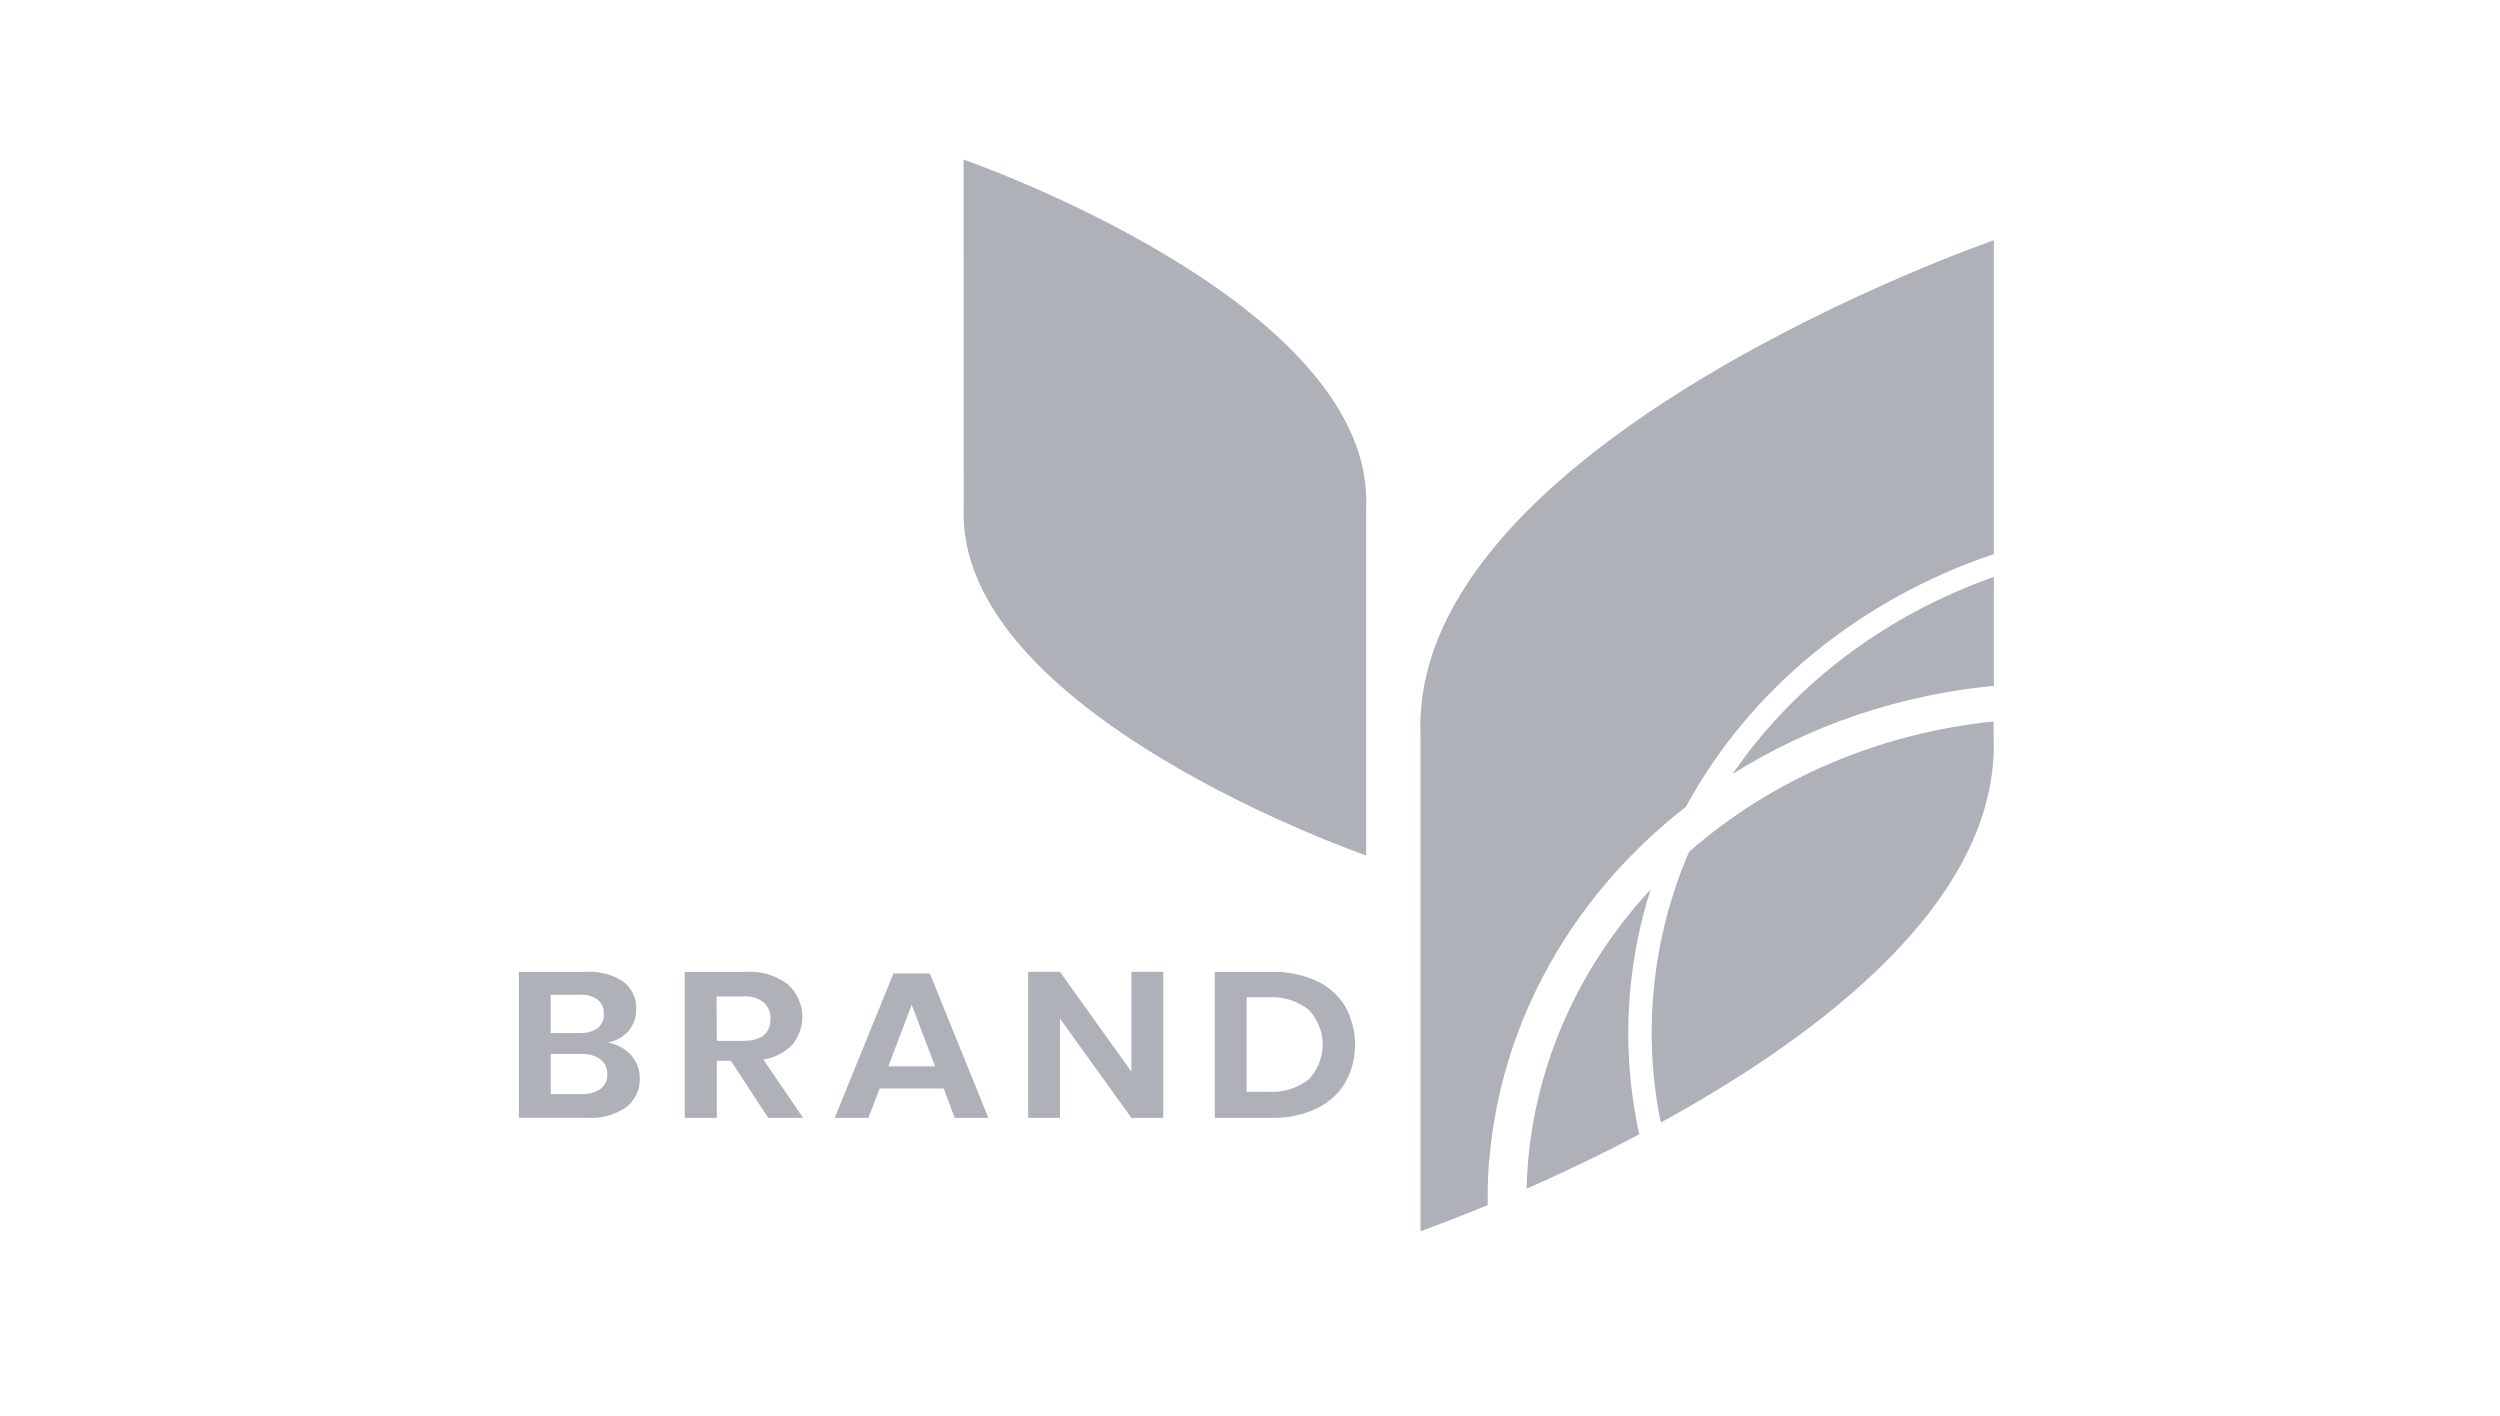
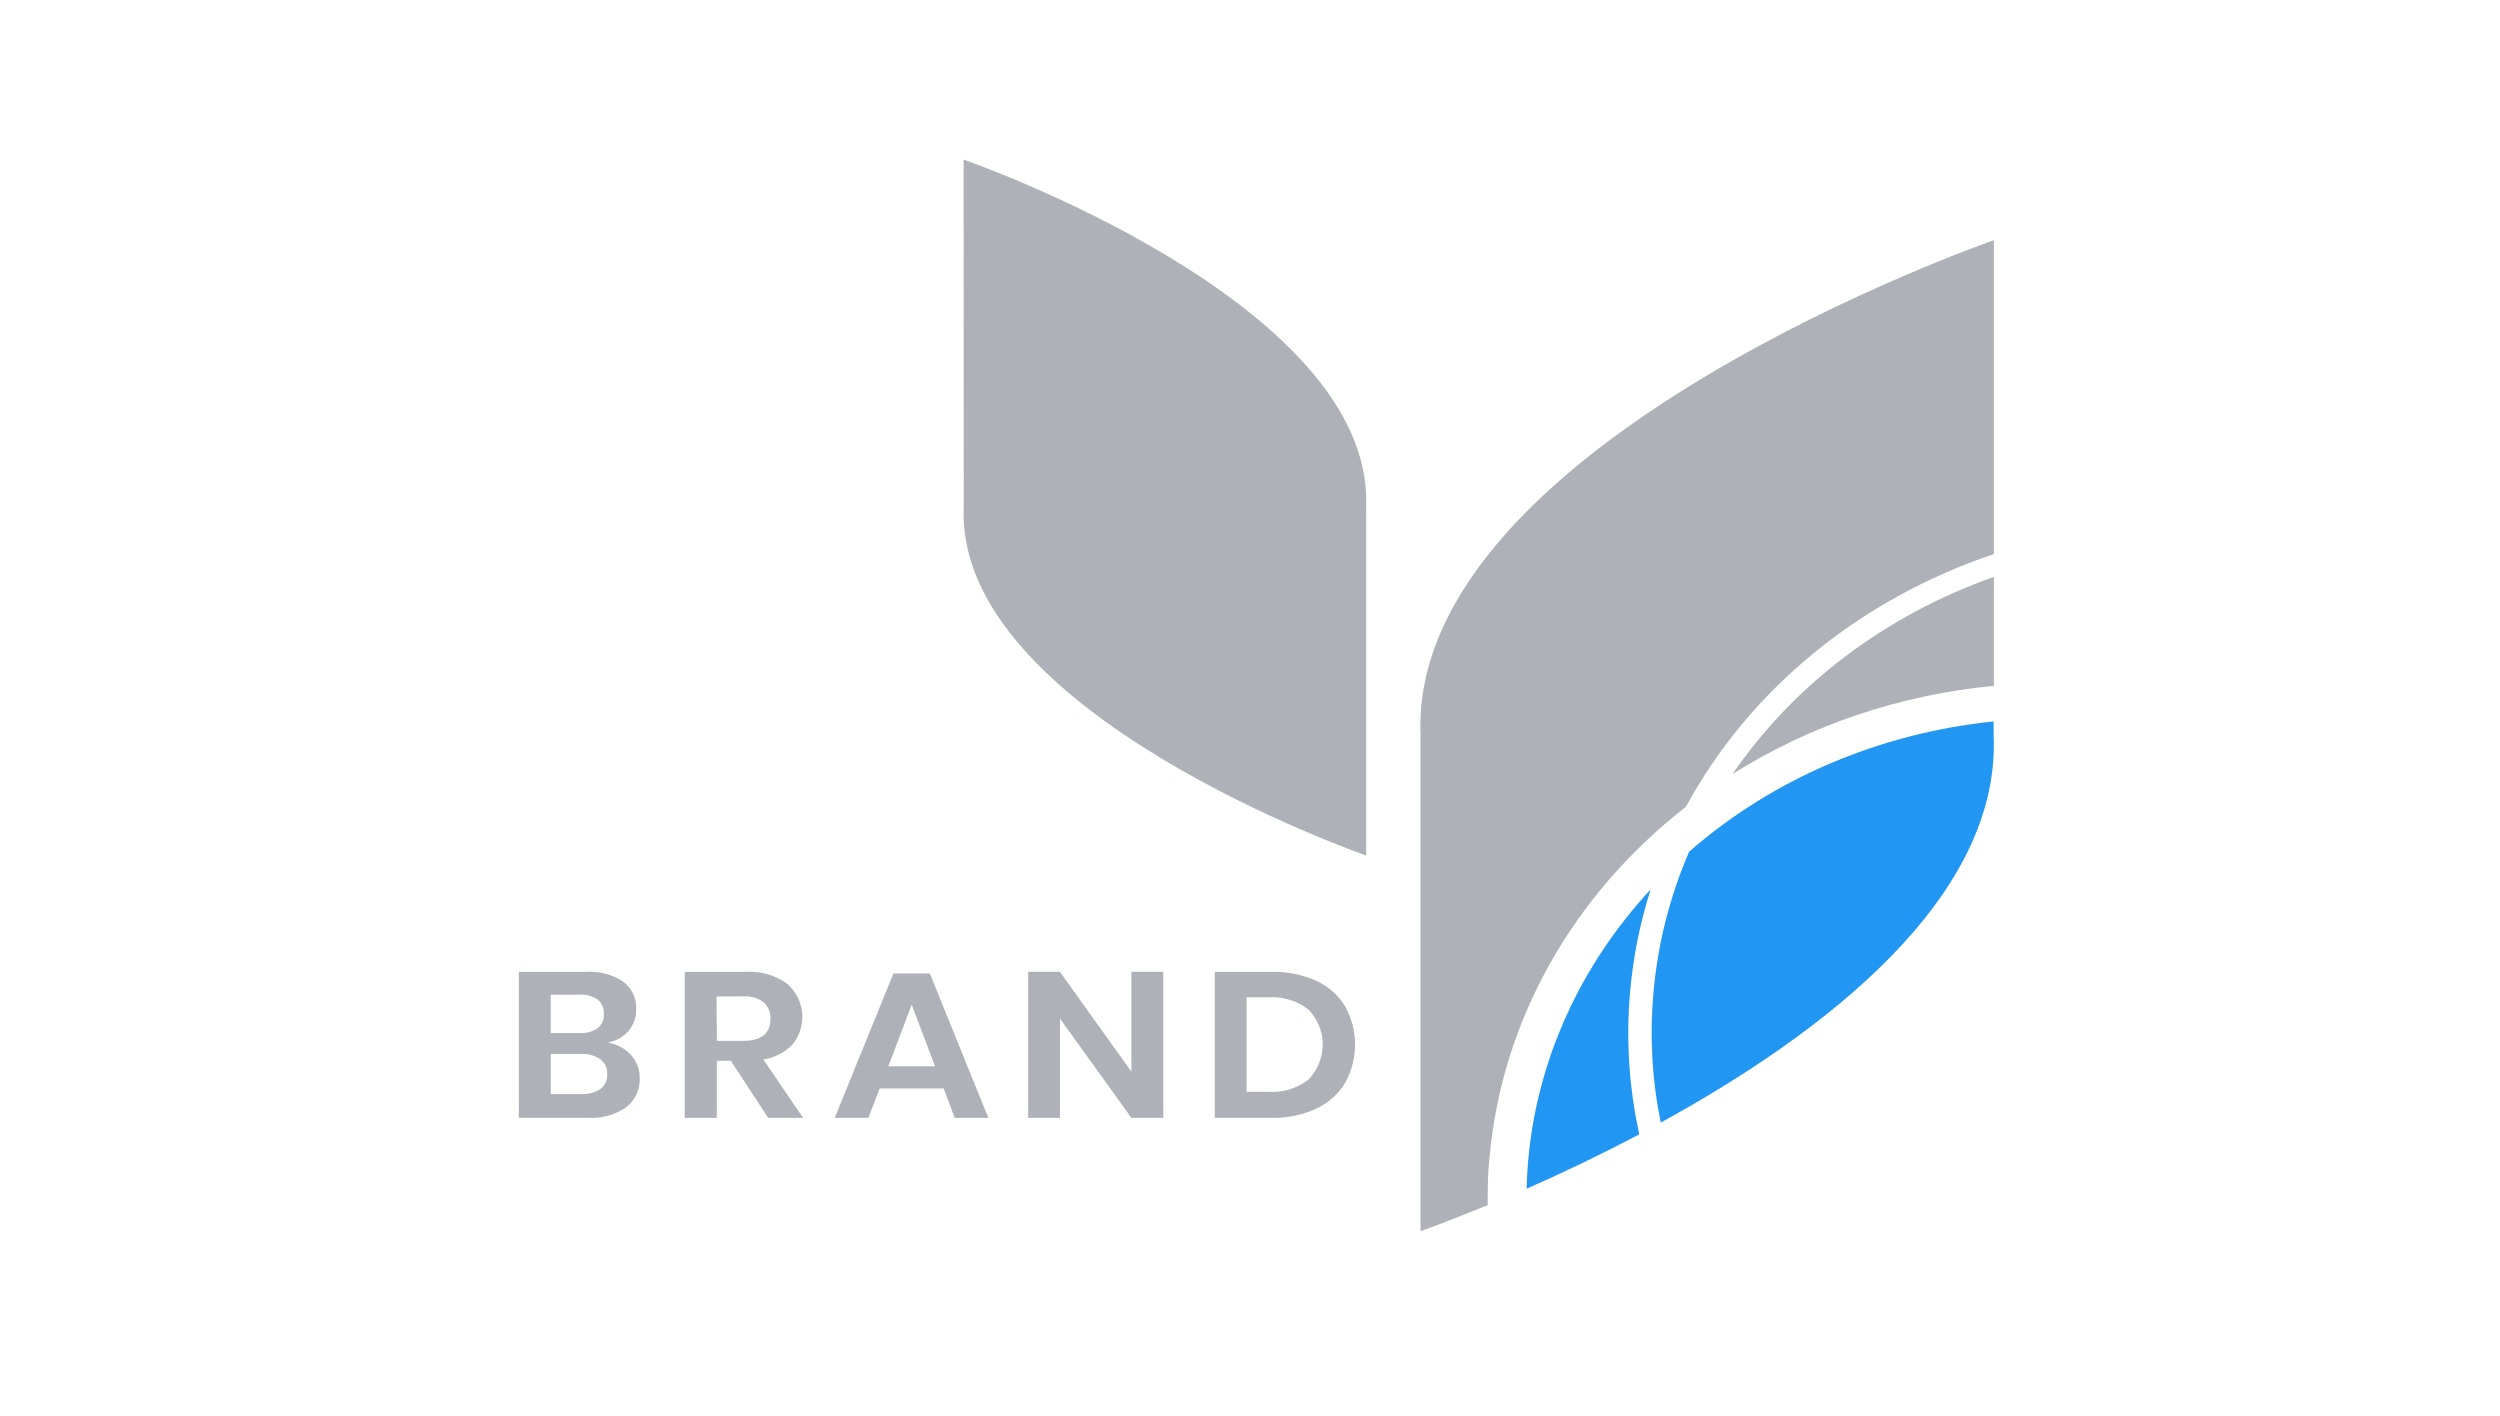
<svg xmlns="http://www.w3.org/2000/svg" width="106" height="60" fill="none">
  <path d="M26.757 44.735c.244.276.373.622.367.977a1.43 1.43 0 0 1-.131.676 1.558 1.558 0 0 1-.438.558 2.627 2.627 0 0 1-1.651.45H22v-6.19h2.844a2.593 2.593 0 0 1 1.576.41c.184.142.33.32.425.52.096.202.139.42.127.64.016.34-.1.677-.33.946-.221.246-.526.416-.866.484.385.064.733.252.98.53Zm-3.406-.934h1.216c.276.018.55-.055.773-.206a.738.738 0 0 0 .207-.275.68.68 0 0 0 .054-.33.702.702 0 0 0-.055-.329.759.759 0 0 0-.203-.276 1.255 1.255 0 0 0-.796-.209H23.35v1.625Zm2.108 2.374a.777.777 0 0 0 .224-.284.712.712 0 0 0 .063-.345.722.722 0 0 0-.066-.35.788.788 0 0 0-.228-.285 1.338 1.338 0 0 0-.826-.224h-1.275v1.703h1.292c.29.015.578-.06.816-.215ZM32.57 47.397l-1.581-2.42h-.595v2.42h-1.361v-6.191h2.577a2.699 2.699 0 0 1 1.793.526c.36.336.578.779.613 1.248a1.86 1.86 0 0 1-.421 1.314 2.148 2.148 0 0 1-1.229.629l1.685 2.474h-1.48Zm-2.176-3.264h1.113c.773 0 1.16-.312 1.16-.937a.852.852 0 0 0-.063-.375.917.917 0 0 0-.221-.321 1.282 1.282 0 0 0-.876-.251h-1.126l.013 1.884ZM40.01 46.15h-2.712l-.479 1.247h-1.427l2.49-6.122h1.543l2.481 6.122H40.48l-.469-1.246Zm-.363-.937-.991-2.613-.991 2.613h1.982ZM49.322 47.397h-1.35l-3.03-4.21v4.21h-1.348v-6.192h1.348l3.03 4.235v-4.235h1.35v6.192ZM57.033 45.915c-.28.467-.705.848-1.223 1.092a4.288 4.288 0 0 1-1.9.39h-2.404v-6.191h2.405a4.376 4.376 0 0 1 1.9.38c.517.24.943.616 1.222 1.08.278.504.423 1.06.423 1.625 0 .564-.145 1.12-.423 1.624Zm-1.546-.148a2.16 2.16 0 0 0 .597-1.478c0-.542-.212-1.066-.597-1.477a2.488 2.488 0 0 0-1.692-.527h-.938v4.008h.938a2.49 2.49 0 0 0 1.692-.526ZM40.856 6.767s17.438 6.028 17.069 14.751v14.754s-17.426-6.03-17.063-14.754l-.006-14.751ZM73.46 32.818c3.294-2.075 7.103-3.36 11.08-3.738v-4.62c-4.582 1.618-8.47 4.55-11.08 8.358Z" fill="#AFB1B8" />
  <path d="M71.482 34.21c2.695-4.97 7.368-8.805 13.058-10.717V10.185s-24.835 8.587-24.31 21.009V52.2s1.107-.384 2.848-1.104c0-.671 0-1.349.08-2.03.513-5.766 3.507-11.11 8.324-14.857Z" fill="#AFB1B8" />
-   <path d="M69.12 42.013c.13-1.457.421-2.898.868-4.301-2.998 3.235-4.815 7.25-5.192 11.479-.037.399-.057.798-.067 1.21a74.756 74.756 0 0 0 4.777-2.305c-.44-2.001-.57-4.049-.386-6.083ZM70.107 42.089a19.058 19.058 0 0 0 .308 5.508c6.785-3.718 14.41-9.462 14.115-16.403v-.605c-4.848.497-9.383 2.437-12.91 5.523a19.256 19.256 0 0 0-1.513 5.977Z" fill="#AFB1B8" />
+   <path d="M69.12 42.013c.13-1.457.421-2.898.868-4.301-2.998 3.235-4.815 7.25-5.192 11.479-.037.399-.057.798-.067 1.21a74.756 74.756 0 0 0 4.777-2.305c-.44-2.001-.57-4.049-.386-6.083ZM70.107 42.089a19.058 19.058 0 0 0 .308 5.508c6.785-3.718 14.41-9.462 14.115-16.403v-.605c-4.848.497-9.383 2.437-12.91 5.523a19.256 19.256 0 0 0-1.513 5.977Z" fill="#2196F3" />
</svg>
